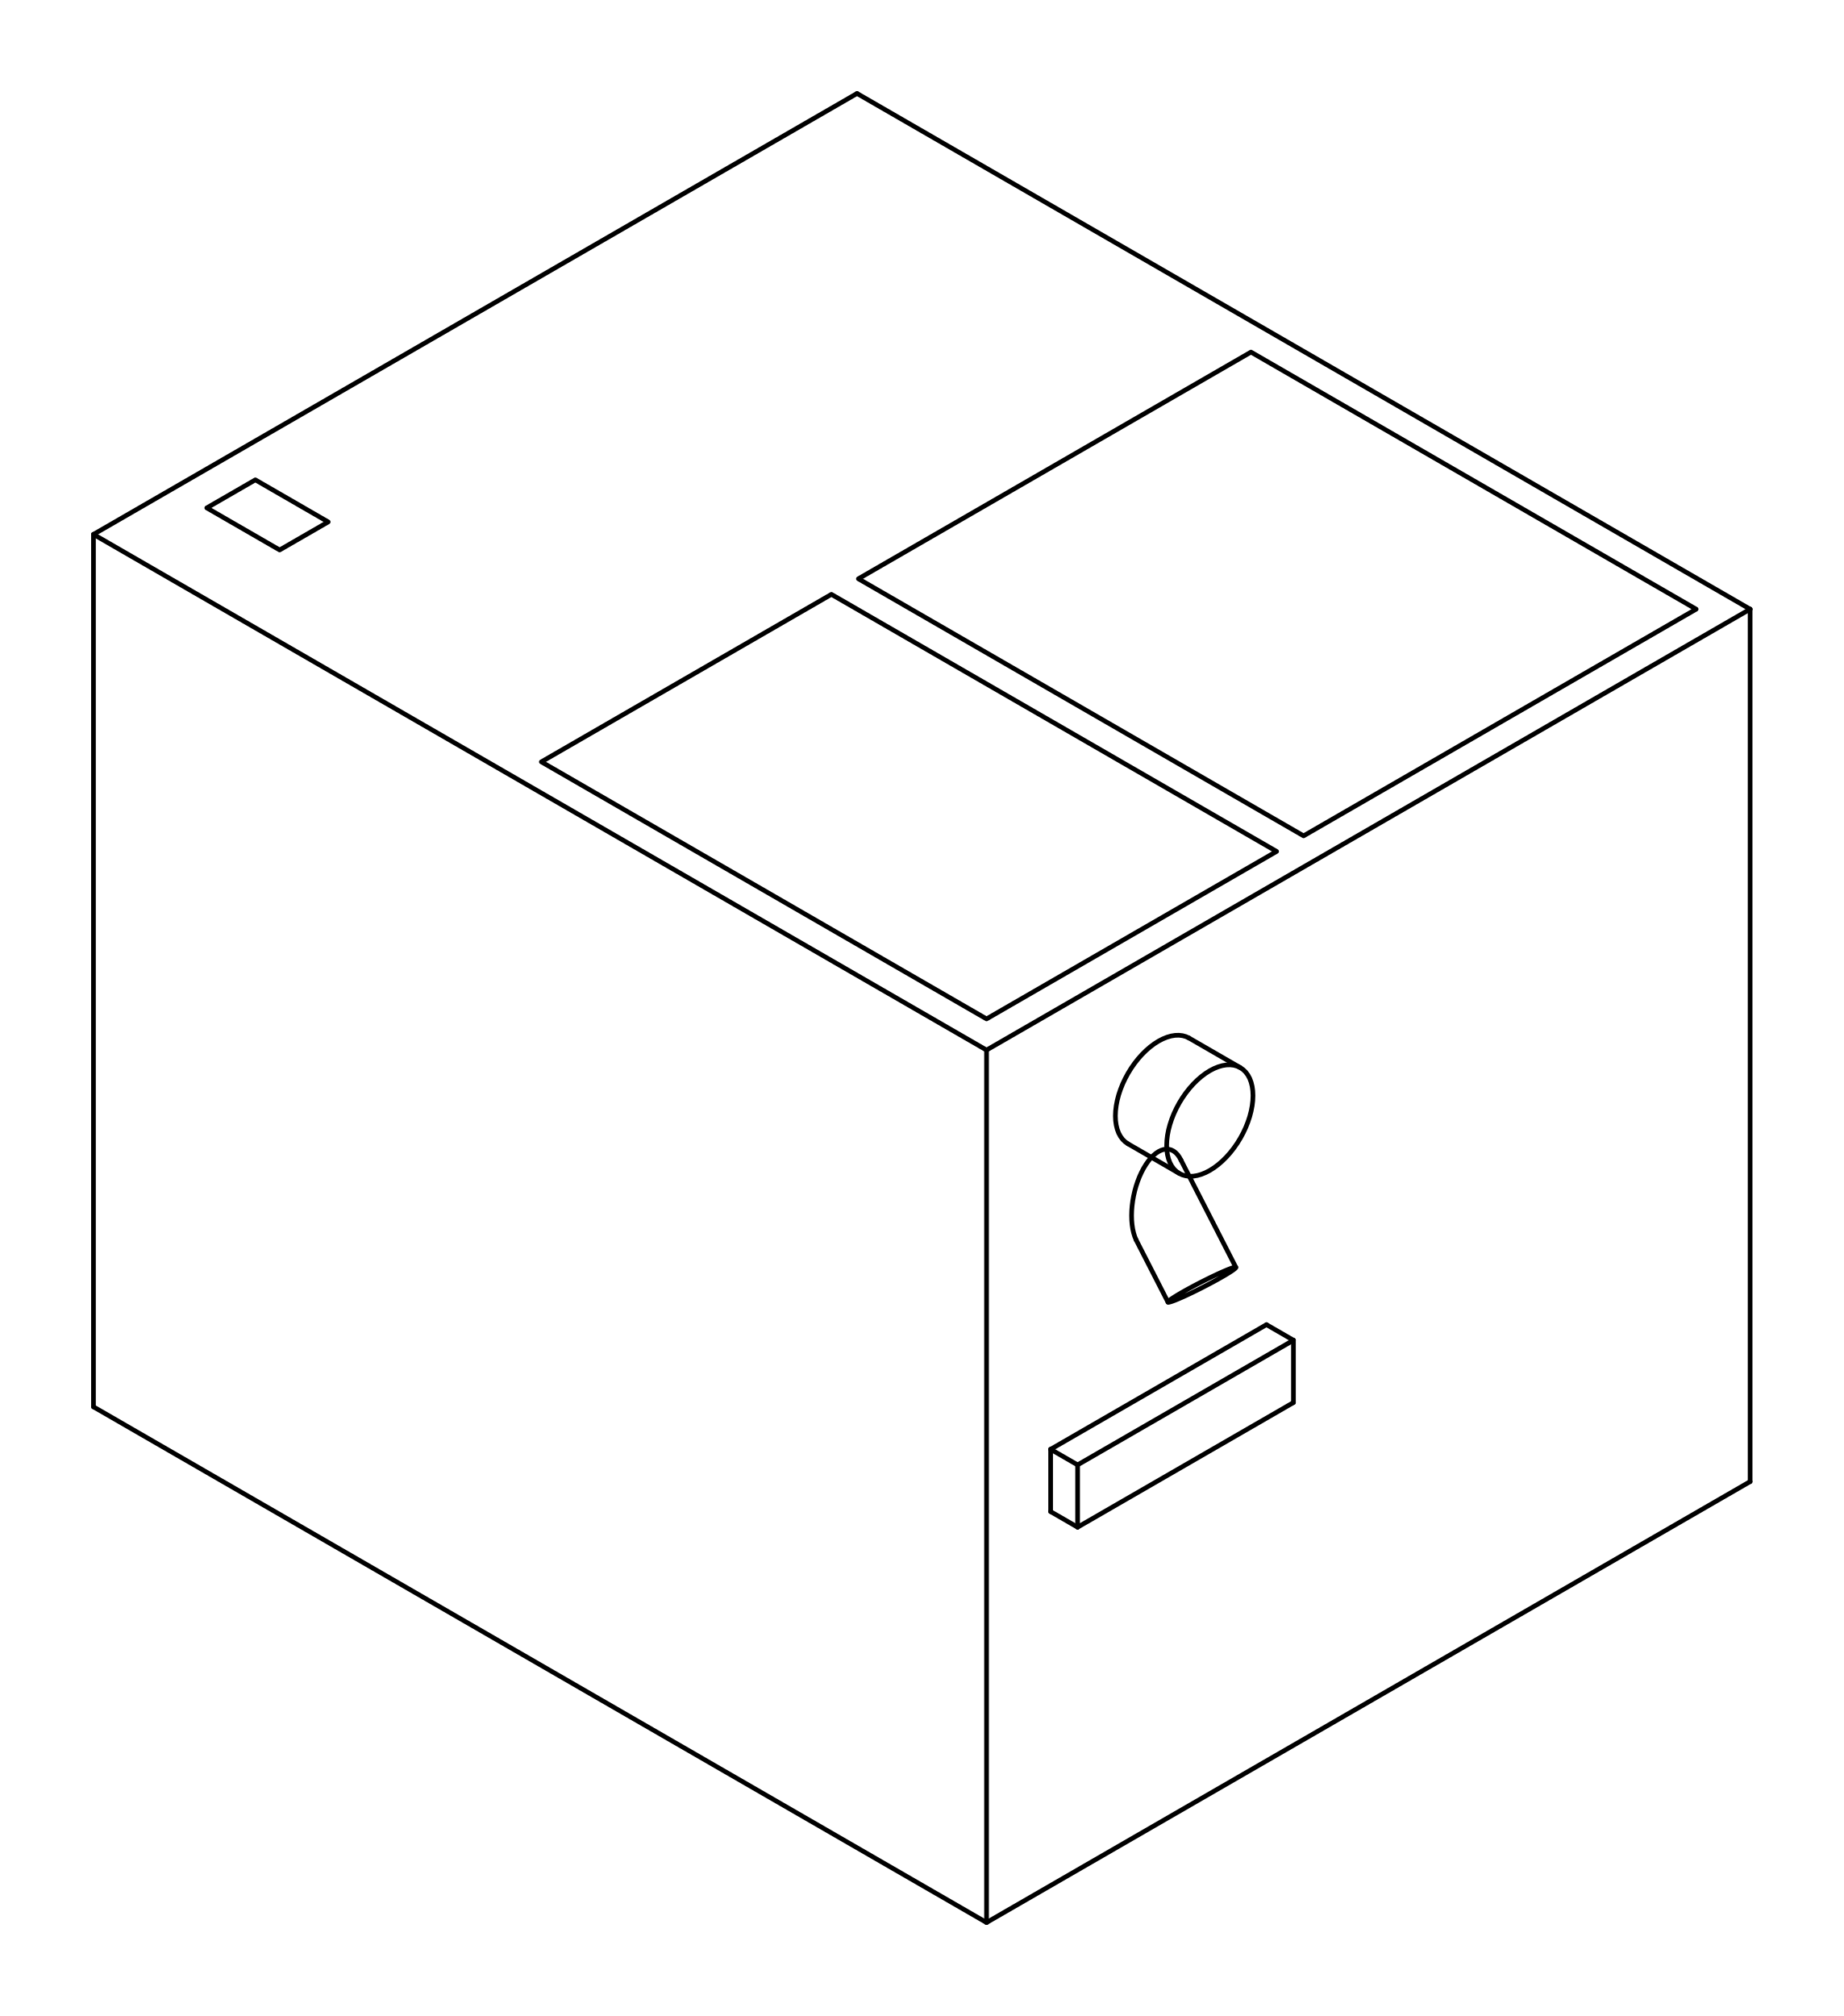
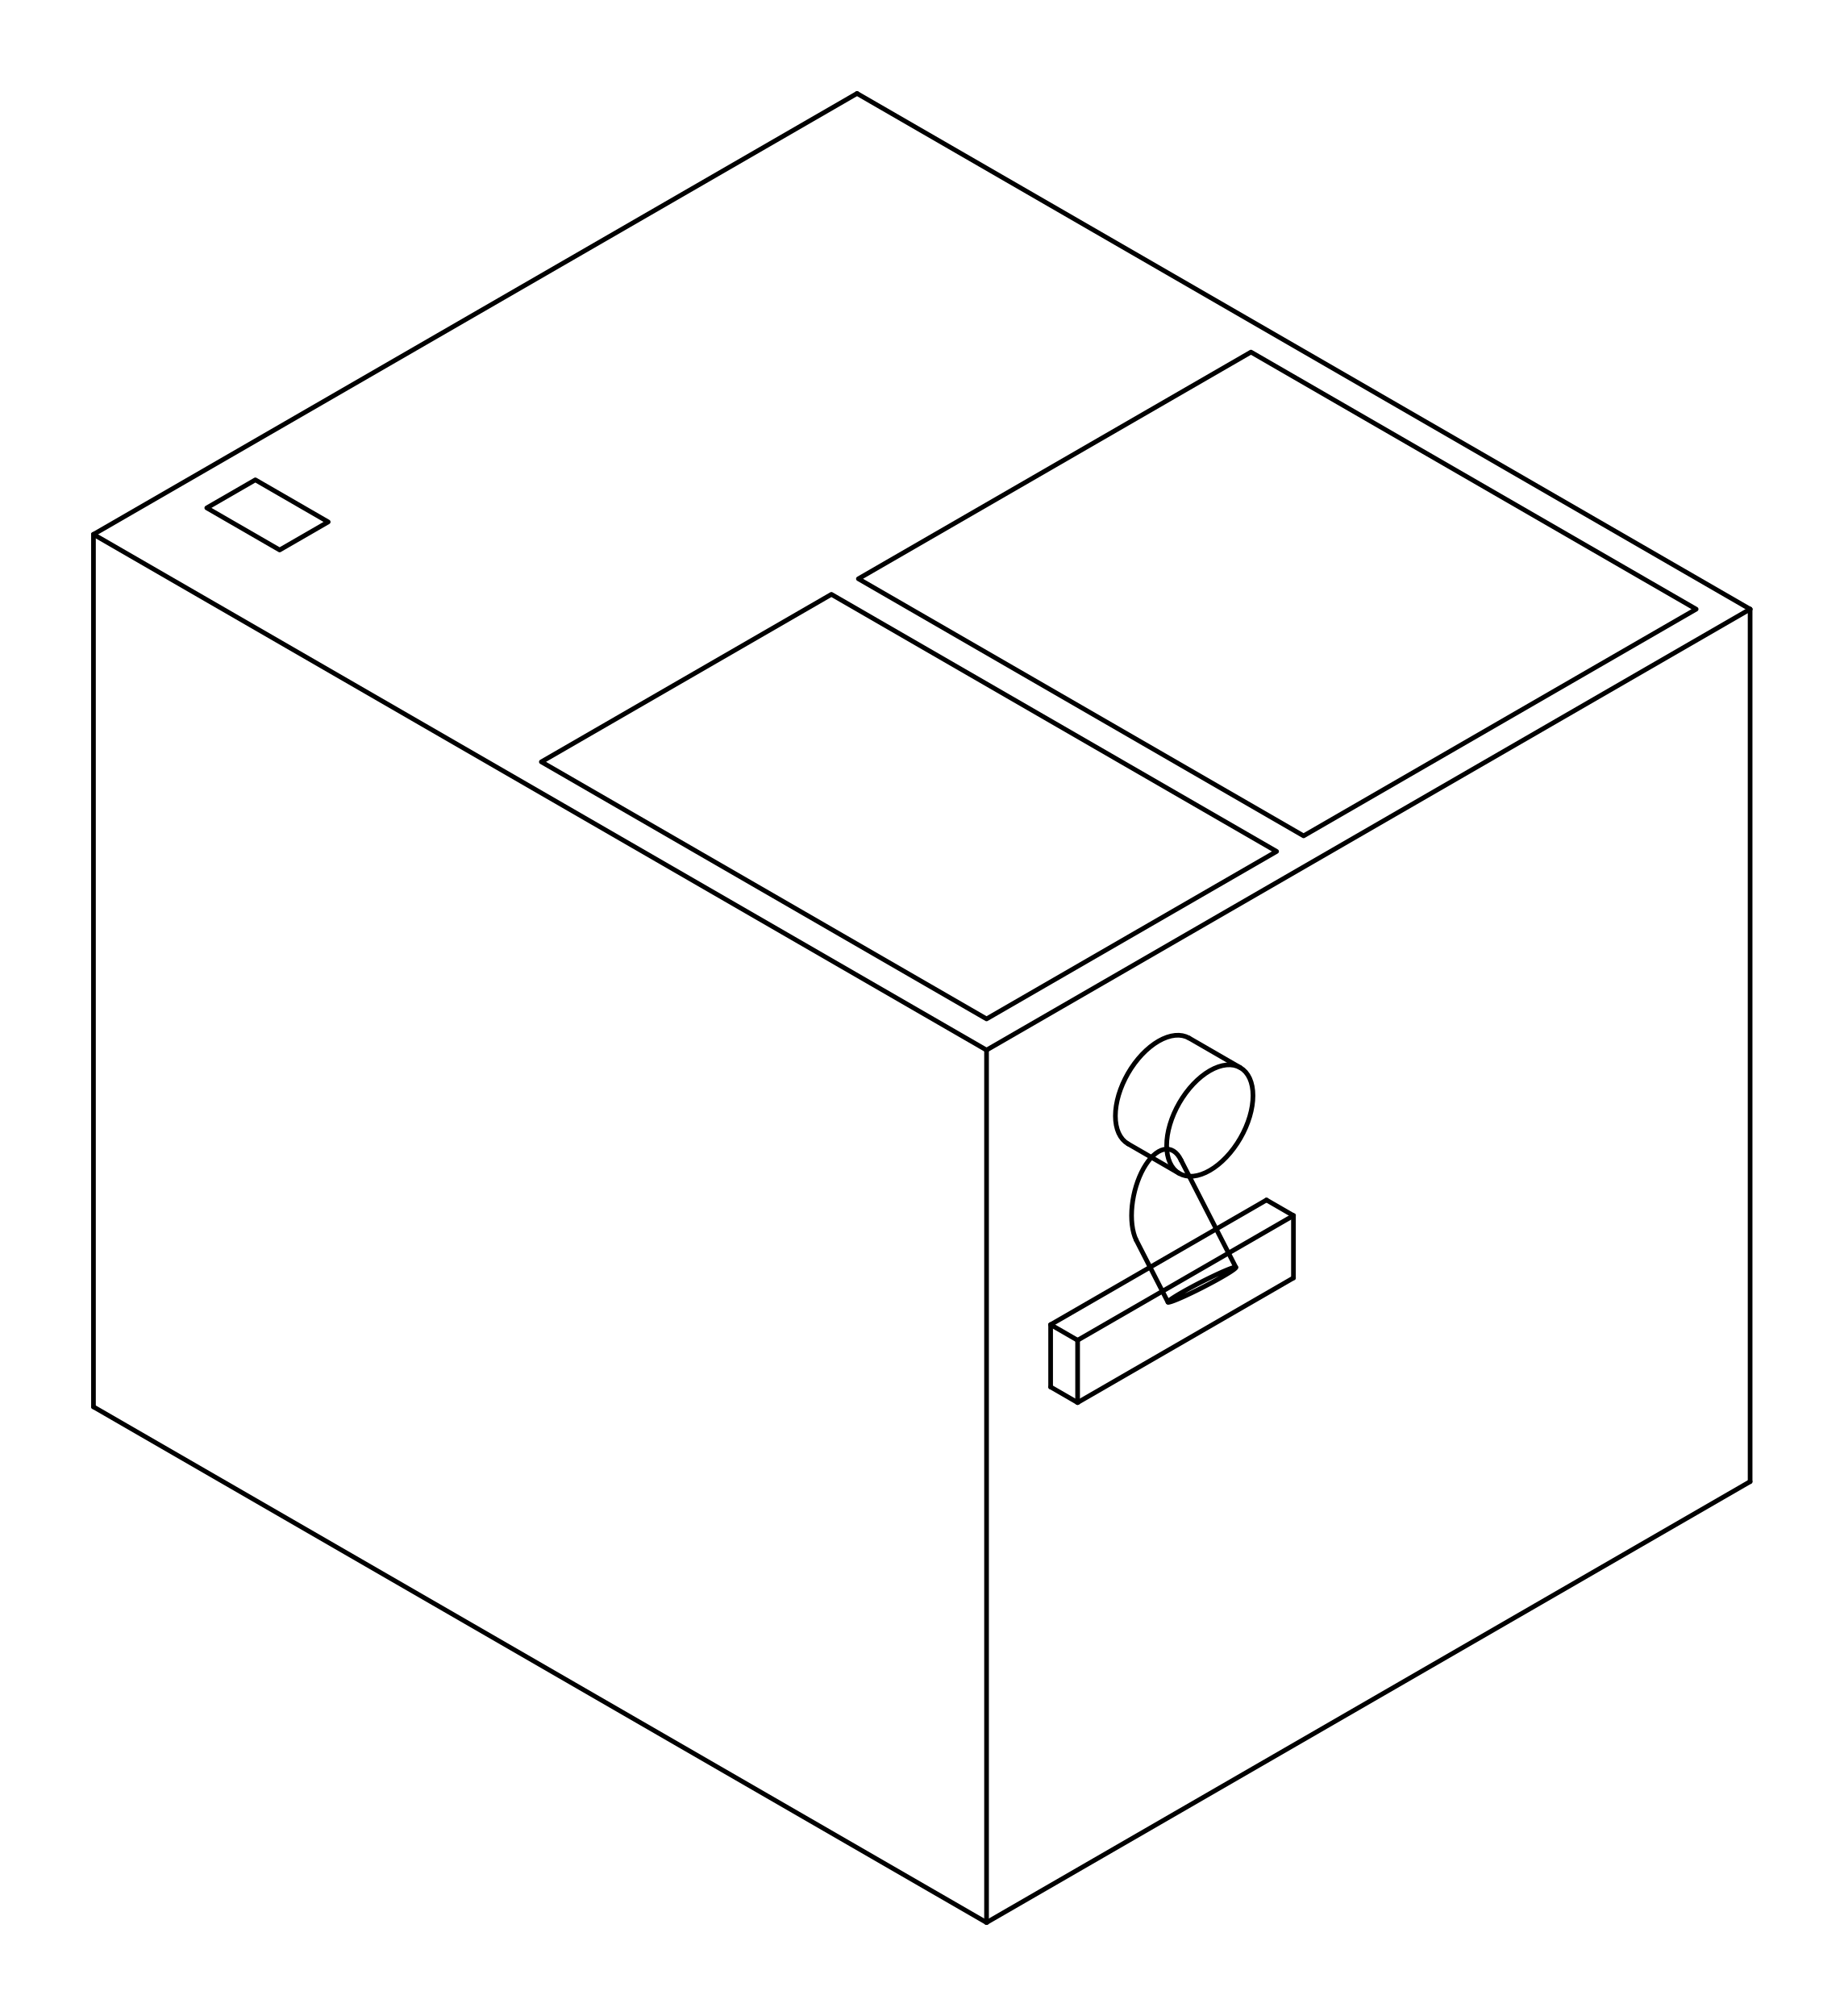
<svg xmlns="http://www.w3.org/2000/svg" viewBox="-561.740 -475.500 591.740 647.000" width="591.740mm" height="647.000mm">
  <line x1="0.000" y1="0.000" x2="-245.085" y2="141.500" stroke="black" stroke-width="1.5" fill="none" stroke-linecap="round" />
  <line x1="-245.085" y1="141.500" x2="-245.085" y2="-138.500" stroke="black" stroke-width="1.5" fill="none" stroke-linecap="round" />
  <line x1="-245.085" y1="-138.500" x2="0.000" y2="-280.000" stroke="black" stroke-width="1.5" fill="none" stroke-linecap="round" />
  <line x1="0.000" y1="-280.000" x2="0.000" y2="0.000" stroke="black" stroke-width="1.5" fill="none" stroke-linecap="round" />
  <line x1="-531.740" y1="-304.000" x2="-286.654" y2="-445.500" stroke="black" stroke-width="1.5" fill="none" stroke-linecap="round" />
  <line x1="0.000" y1="-280.000" x2="-286.654" y2="-445.500" stroke="black" stroke-width="1.5" fill="none" stroke-linecap="round" />
  <line x1="-245.085" y1="141.500" x2="-531.740" y2="-24.000" stroke="black" stroke-width="1.5" fill="none" stroke-linecap="round" />
  <line x1="-531.740" y1="-24.000" x2="-531.740" y2="-304.000" stroke="black" stroke-width="1.5" fill="none" stroke-linecap="round" />
  <line x1="-245.085" y1="-138.500" x2="-531.740" y2="-304.000" stroke="black" stroke-width="1.5" fill="none" stroke-linecap="round" />
  <path d="M -173.422,-131.875 L -172.063,-132.582 L -170.718,-133.128 L -169.399,-133.508 L -168.119,-133.719 L -166.890,-133.757 L -165.723,-133.623 L -164.631,-133.318 L -163.624,-132.846 L -162.710,-132.209 L -161.900,-131.416 L -161.201,-130.473 L -160.620,-129.389 L -160.162,-128.175 L -159.831,-126.843 L -159.632,-125.405 L -159.565,-123.875 L -159.632,-122.268 L -159.831,-120.600 L -160.162,-118.886 L -160.620,-117.143 L -161.201,-115.388 L -161.900,-113.638 L -162.710,-111.909 L -163.624,-110.218 L -164.631,-108.582 L -165.723,-107.016 L -166.890,-105.535 L -168.119,-104.154 L -169.399,-102.886 L -170.718,-101.743 L -172.063,-100.736 L -173.422,-99.875 L -174.780,-99.168 L -176.125,-98.622 L -177.444,-98.242 L -178.724,-98.031 L -179.953,-97.993 L -181.120,-98.127 L -182.212,-98.432 L -183.220,-98.904 L -184.133,-99.541 L -184.943,-100.334 L -185.642,-101.277 L -186.223,-102.361 L -186.681,-103.575 L -187.012,-104.907 L -187.211,-106.345 L -187.278,-107.875 L -187.211,-109.482 L -187.012,-111.150 L -186.681,-112.864 L -186.223,-114.607 L -185.642,-116.362 L -184.943,-118.112 L -184.133,-119.841 L -183.220,-121.532 L -182.212,-123.168 L -181.120,-124.734 L -179.953,-126.215 L -178.724,-127.596 L -177.444,-128.864 L -176.125,-130.007 L -174.780,-131.014 Z" stroke="black" stroke-width="1.5" fill="none" stroke-linecap="round" stroke-linejoin="round" />
  <line x1="-199.674" y1="-108.404" x2="-183.220" y2="-98.904" stroke="black" stroke-width="1.5" fill="none" stroke-linecap="round" />
  <line x1="-180.078" y1="-142.346" x2="-163.624" y2="-132.846" stroke="black" stroke-width="1.5" fill="none" stroke-linecap="round" />
  <path d="M -199.674,-108.404 L -200.587,-109.041 L -201.397,-109.834 L -202.096,-110.777 L -202.678,-111.861 L -203.136,-113.075 L -203.466,-114.407 L -203.666,-115.845 L -203.732,-117.375 L -203.666,-118.982 L -203.466,-120.650 L -203.136,-122.364 L -202.678,-124.107 L -202.096,-125.862 L -201.397,-127.612 L -200.587,-129.341 L -199.674,-131.032 L -198.666,-132.668 L -197.574,-134.234 L -196.408,-135.715 L -195.179,-137.096 L -193.898,-138.364 L -192.579,-139.507 L -191.234,-140.514 L -189.876,-141.375 L -188.518,-142.082 L -187.173,-142.628 L -185.854,-143.008 L -184.573,-143.219 L -183.344,-143.257 L -182.178,-143.123 L -181.086,-142.818 L -180.078,-142.346" stroke="black" stroke-width="1.5" fill="none" stroke-linecap="round" stroke-linejoin="round" />
  <path d="M -169.325,-65.787 L -168.508,-66.264 L -167.763,-66.712 L -167.097,-67.126 L -166.516,-67.502 L -166.026,-67.837 L -165.632,-68.127 L -165.337,-68.369 L -165.145,-68.561 L -165.056,-68.702 L -165.073,-68.790 L -165.194,-68.823 L -165.420,-68.803 L -165.746,-68.728 L -166.171,-68.600 L -166.690,-68.420 L -167.299,-68.189 L -167.991,-67.910 L -168.760,-67.586 L -169.598,-67.220 L -170.497,-66.814 L -171.449,-66.374 L -172.444,-65.903 L -173.473,-65.406 L -174.527,-64.888 L -175.594,-64.353 L -176.664,-63.807 L -177.728,-63.255 L -178.774,-62.703 L -179.794,-62.155 L -180.776,-61.617 L -181.713,-61.094 L -182.593,-60.591 L -183.410,-60.114 L -184.156,-59.666 L -184.822,-59.252 L -185.403,-58.876 L -185.893,-58.541 L -186.287,-58.251 L -186.582,-58.009 L -186.774,-57.817 L -186.862,-57.676 L -186.846,-57.589 L -186.724,-57.555 L -186.499,-57.576 L -186.172,-57.650 L -185.747,-57.778 L -185.228,-57.959 L -184.620,-58.189 L -183.928,-58.468 L -183.159,-58.792 L -182.321,-59.158 L -181.422,-59.564 L -180.470,-60.004 L -179.474,-60.475 L -178.445,-60.972 L -177.392,-61.490 L -176.325,-62.025 L -175.255,-62.571 L -174.191,-63.123 L -173.144,-63.676 L -172.125,-64.223 L -171.142,-64.761 L -170.206,-65.284 Z" stroke="black" stroke-width="1.5" fill="none" stroke-linecap="round" stroke-linejoin="round" />
  <line x1="-197.077" y1="-77.575" x2="-186.846" y2="-57.589" stroke="black" stroke-width="1.5" fill="none" stroke-linecap="round" />
  <line x1="-182.675" y1="-103.175" x2="-165.073" y2="-68.790" stroke="black" stroke-width="1.5" fill="none" stroke-linecap="round" />
  <path d="M -197.077,-77.575 L -197.514,-78.632 L -197.877,-79.802 L -198.163,-81.074 L -198.370,-82.436 L -198.495,-83.874 L -198.536,-85.375 L -198.495,-86.924 L -198.370,-88.506 L -198.163,-90.106 L -197.877,-91.709 L -197.514,-93.299 L -197.077,-94.861 L -196.571,-96.379 L -196.000,-97.840 L -195.370,-99.229 L -194.687,-100.533 L -193.958,-101.738 L -193.190,-102.835 L -192.390,-103.811 L -191.566,-104.658 L -190.725,-105.367 L -189.876,-105.932 L -189.027,-106.347 L -188.187,-106.609 L -187.362,-106.714 L -186.562,-106.661 L -185.794,-106.452 L -185.065,-106.088 L -184.382,-105.573 L -183.752,-104.911 L -183.182,-104.109 L -182.675,-103.175" stroke="black" stroke-width="1.5" fill="none" stroke-linecap="round" stroke-linejoin="round" />
-   <line x1="-146.575" y1="-45.375" x2="-215.857" y2="-5.375" stroke="black" stroke-width="1.5" fill="none" stroke-linecap="round" />
-   <line x1="-215.857" y1="-5.375" x2="-215.857" y2="14.625" stroke="black" stroke-width="1.5" fill="none" stroke-linecap="round" />
-   <line x1="-215.857" y1="14.625" x2="-146.575" y2="-25.375" stroke="black" stroke-width="1.5" fill="none" stroke-linecap="round" />
-   <line x1="-146.575" y1="-25.375" x2="-146.575" y2="-45.375" stroke="black" stroke-width="1.5" fill="none" stroke-linecap="round" />
-   <line x1="-155.235" y1="-50.375" x2="-224.517" y2="-10.375" stroke="black" stroke-width="1.5" fill="none" stroke-linecap="round" />
-   <line x1="-224.517" y1="-10.375" x2="-224.517" y2="9.625" stroke="black" stroke-width="1.5" fill="none" stroke-linecap="round" />
-   <line x1="-155.235" y1="-50.375" x2="-146.575" y2="-45.375" stroke="black" stroke-width="1.5" fill="none" stroke-linecap="round" />
-   <line x1="-224.517" y1="-10.375" x2="-215.857" y2="-5.375" stroke="black" stroke-width="1.5" fill="none" stroke-linecap="round" />
-   <line x1="-224.517" y1="9.625" x2="-215.857" y2="14.625" stroke="black" stroke-width="1.5" fill="none" stroke-linecap="round" />
+   <line x1="-146.575" y1="-85.375" x2="-215.857" y2="-45.375" stroke="black" stroke-width="1.5" fill="none" stroke-linecap="round" />
+   <line x1="-215.857" y1="-45.375" x2="-215.857" y2="-25.375" stroke="black" stroke-width="1.5" fill="none" stroke-linecap="round" />
+   <line x1="-215.857" y1="-25.375" x2="-146.575" y2="-65.375" stroke="black" stroke-width="1.5" fill="none" stroke-linecap="round" />
+   <line x1="-146.575" y1="-65.375" x2="-146.575" y2="-85.375" stroke="black" stroke-width="1.5" fill="none" stroke-linecap="round" />
+   <line x1="-155.235" y1="-90.375" x2="-224.517" y2="-50.375" stroke="black" stroke-width="1.5" fill="none" stroke-linecap="round" />
+   <line x1="-224.517" y1="-50.375" x2="-224.517" y2="-30.375" stroke="black" stroke-width="1.5" fill="none" stroke-linecap="round" />
+   <line x1="-155.235" y1="-90.375" x2="-146.575" y2="-85.375" stroke="black" stroke-width="1.5" fill="none" stroke-linecap="round" />
+   <line x1="-224.517" y1="-50.375" x2="-215.857" y2="-45.375" stroke="black" stroke-width="1.5" fill="none" stroke-linecap="round" />
+   <line x1="-224.517" y1="-30.375" x2="-215.857" y2="-25.375" stroke="black" stroke-width="1.5" fill="none" stroke-linecap="round" />
  <path d="M -456.395,-308.000 L -471.984,-299.000 L -495.367,-312.500 L -479.778,-321.500 Z" stroke="black" stroke-width="1.5" fill="none" stroke-linecap="round" stroke-linejoin="round" />
  <path d="M -17.321,-280.000 L -143.327,-207.250 L -286.221,-289.750 L -160.215,-362.500 Z" stroke="black" stroke-width="1.5" fill="none" stroke-linecap="round" stroke-linejoin="round" />
  <path d="M -151.987,-202.250 L -245.085,-148.500 L -387.979,-231.000 L -294.882,-284.750 Z" stroke="black" stroke-width="1.5" fill="none" stroke-linecap="round" stroke-linejoin="round" />
</svg>
